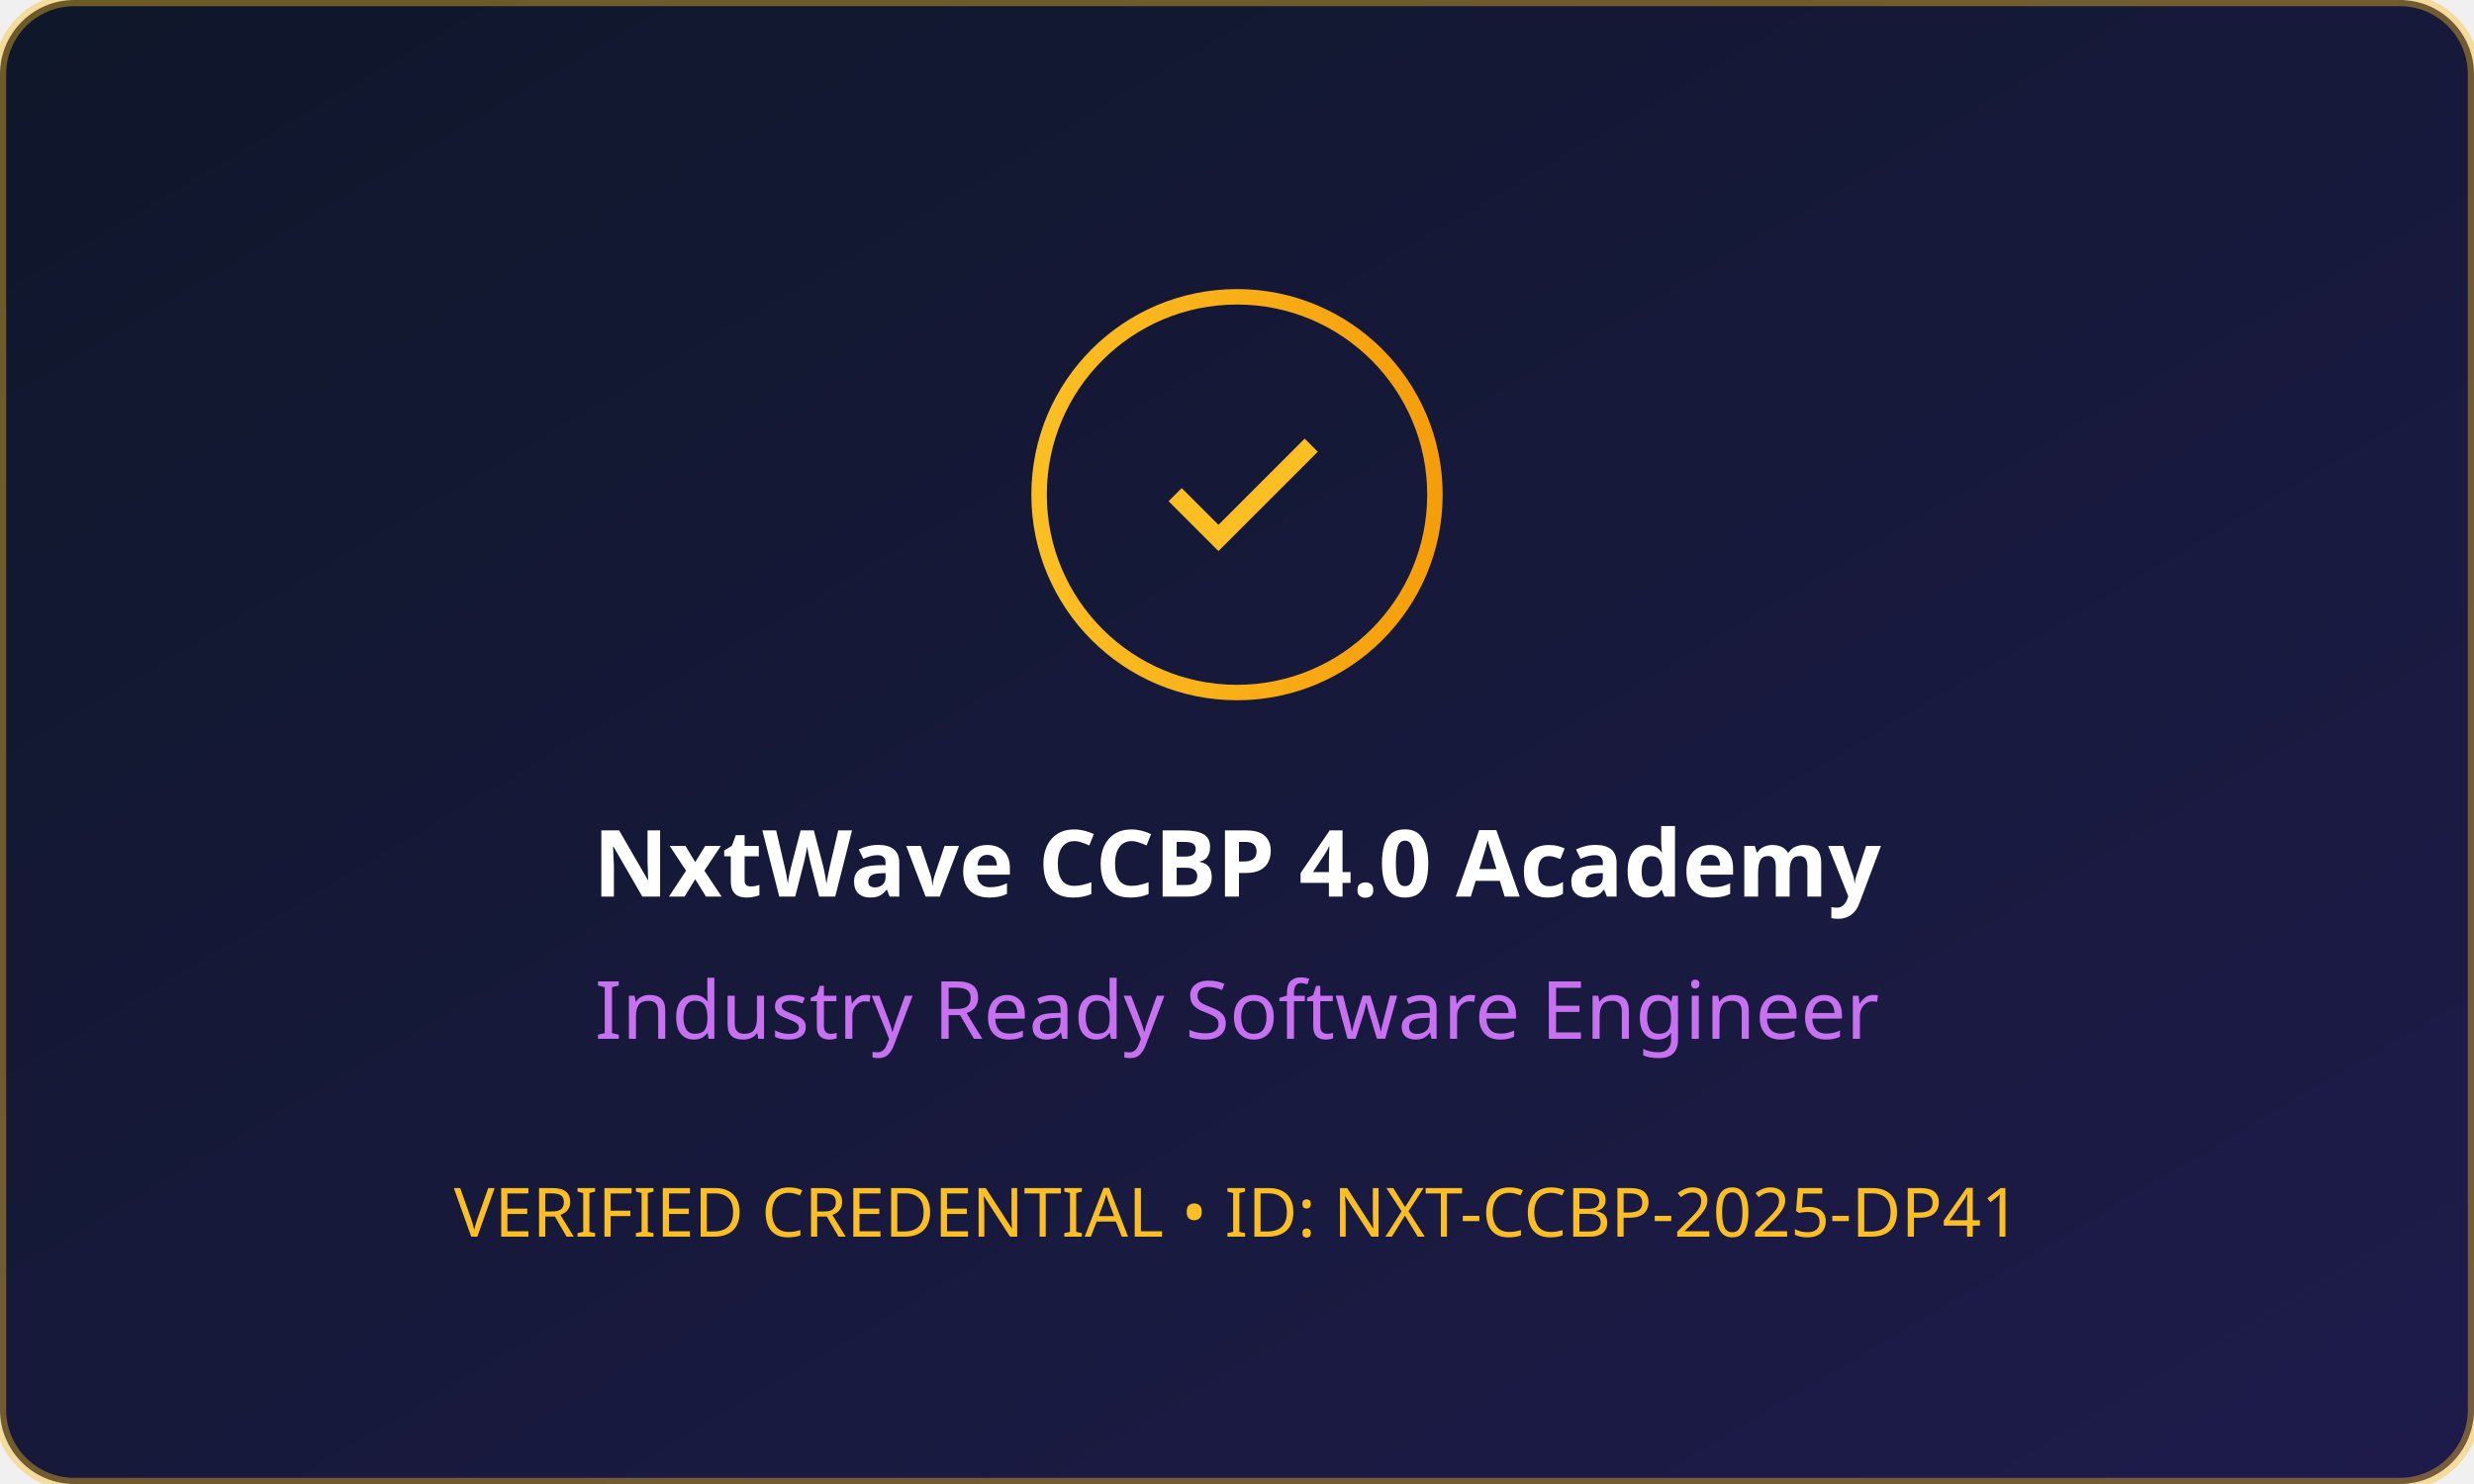
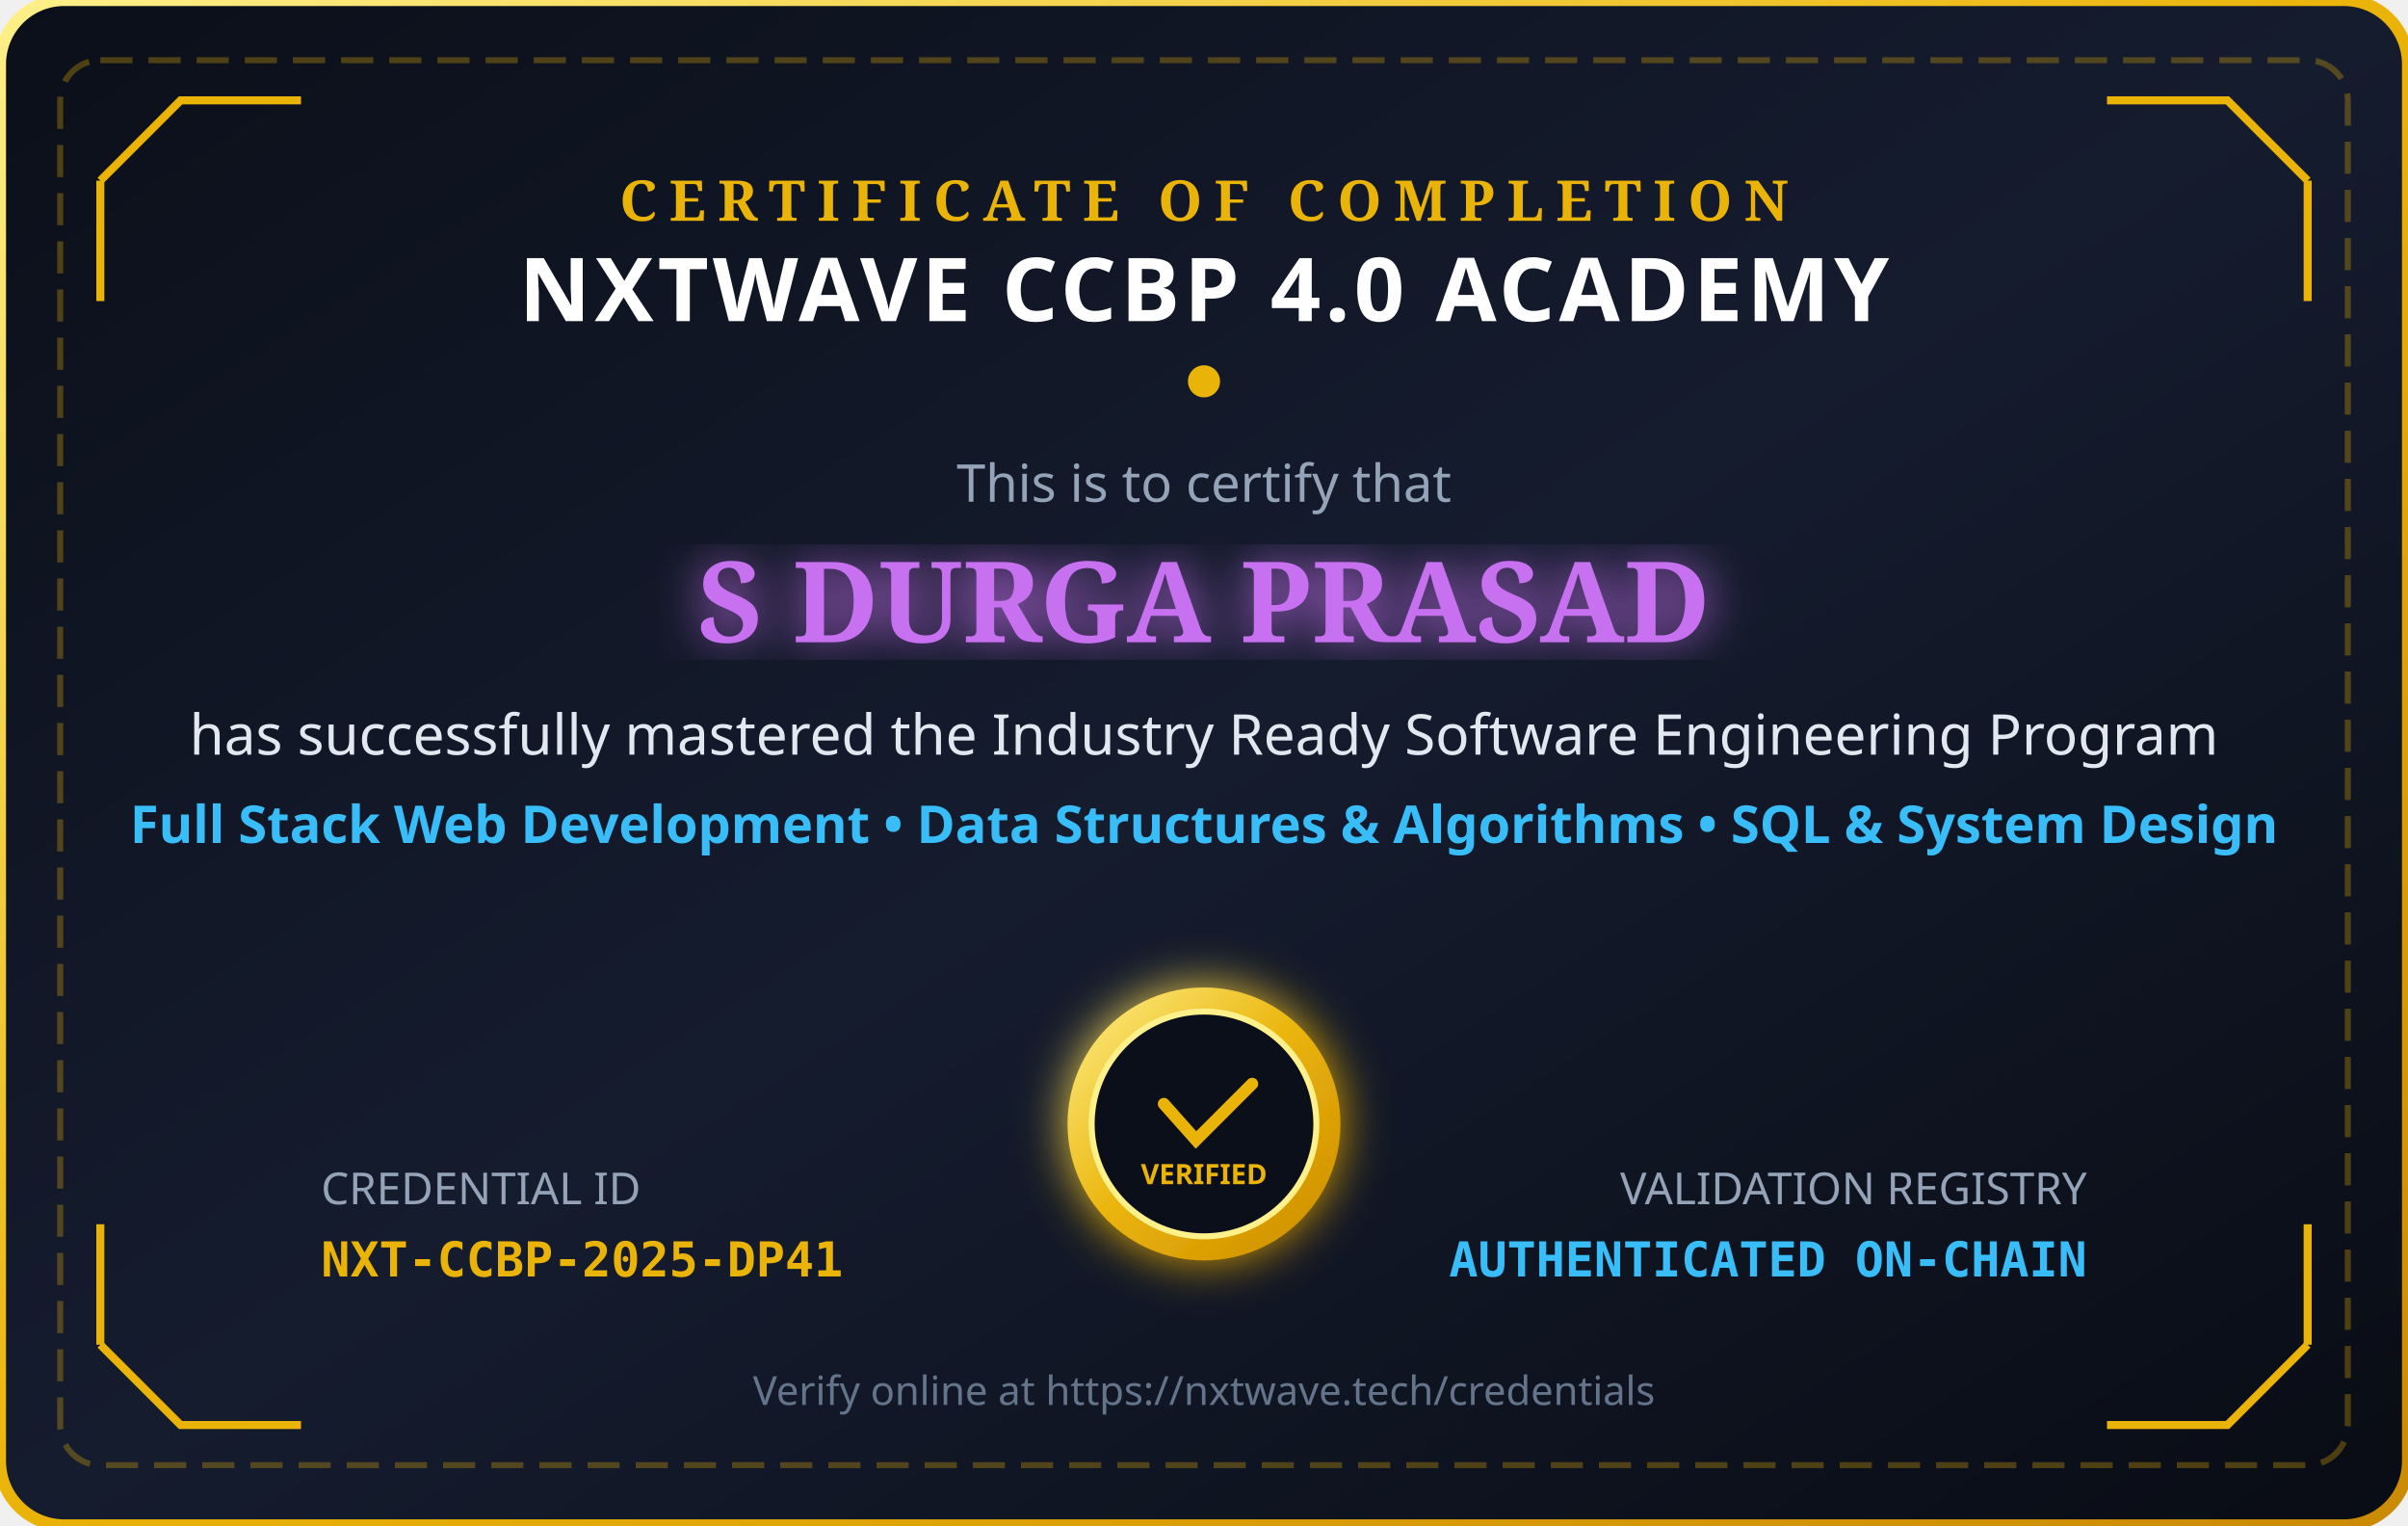
- <svg xmlns="http://www.w3.org/2000/svg" viewBox="0 0 400 240" width="100%" height="100%">
+ <svg xmlns="http://www.w3.org/2000/svg" viewBox="0 0 600 380" width="100%" height="100%">
  <defs>
-     <linearGradient id="c_bg1" x1="0%" y1="0%" x2="100%" y2="100%">
-       <stop offset="0%" stop-color="#0f172a" />
-       <stop offset="100%" stop-color="#1e1b4b" />
+     <linearGradient id="nxt_bg" x1="0%" y1="0%" x2="100%" y2="100%">
+       <stop offset="0%" stop-color="#0b0f19" />
+       <stop offset="50%" stop-color="#151c2e" />
+       <stop offset="100%" stop-color="#090c14" />
    </linearGradient>
-     <linearGradient id="gold1" x1="0%" y1="0%" x2="100%" y2="0%">
-       <stop offset="0%" stop-color="#fbbf24" />
-       <stop offset="100%" stop-color="#f59e0b" />
+     <linearGradient id="gold_grad" x1="0%" y1="0%" x2="100%" y2="100%">
+       <stop offset="0%" stop-color="#fef08a" />
+       <stop offset="50%" stop-color="#eab308" />
+       <stop offset="100%" stop-color="#ca8a04" />
    </linearGradient>
+     <filter id="glow" x="-20%" y="-20%" width="140%" height="140%">
+       <feGaussianBlur stdDeviation="6" result="blur" />
+       <feComposite in="SourceGraphic" in2="blur" operator="over" />
+     </filter>
  </defs>
-   <rect width="400" height="240" rx="12" fill="url(#c_bg1)" stroke="rgba(251,191,36,0.4)" stroke-width="2" />
-   <circle cx="200" cy="80" r="32" fill="none" stroke="url(#gold1)" stroke-width="2.5" />
-   <path d="M190 80 L197 87 L212 72" fill="none" stroke="#fbbf24" stroke-width="3" />
-   <text x="200" y="145" text-anchor="middle" fill="#ffffff" font-family="system-ui, sans-serif" font-size="15" font-weight="bold">NxtWave CCBP 4.0 Academy</text>
-   <text x="200" y="168" text-anchor="middle" fill="#c770f0" font-family="system-ui, sans-serif" font-size="13">Industry Ready Software Engineer</text>
-   <text x="200" y="200" text-anchor="middle" fill="#fbbf24" font-family="system-ui, sans-serif" font-size="11">VERIFIED CREDENTIAL • ID: NXT-CCBP-2025-DP41</text>
+   <rect width="600" height="380" rx="16" fill="url(#nxt_bg)" stroke="url(#gold_grad)" stroke-width="3" />
+   <rect x="15" y="15" width="570" height="350" rx="10" fill="none" stroke="rgba(234,179,8,0.3)" stroke-width="1.5" stroke-dasharray="8 4" />
+   <path d="M 25 45 L 45 25 L 75 25 M 25 45 L 25 75" stroke="#eab308" stroke-width="2" fill="none" />
+   <path d="M 575 45 L 555 25 L 525 25 M 575 45 L 575 75" stroke="#eab308" stroke-width="2" fill="none" />
+   <path d="M 25 335 L 45 355 L 75 355 M 25 335 L 25 305" stroke="#eab308" stroke-width="2" fill="none" />
+   <path d="M 575 335 L 555 355 L 525 355 M 575 335 L 575 305" stroke="#eab308" stroke-width="2" fill="none" />
+   <text x="300" y="55" text-anchor="middle" fill="#eab308" font-family="Georgia, serif" font-size="14" letter-spacing="3" font-weight="bold">CERTIFICATE OF COMPLETION</text>
+   <text x="300" y="80" text-anchor="middle" fill="#ffffff" font-family="system-ui, sans-serif" font-size="22" font-weight="900" letter-spacing="1">NXTWAVE CCBP 4.0 ACADEMY</text>
+   <line x1="180" y1="95" x2="420" y2="95" stroke="url(#gold_grad)" stroke-width="2" />
+   <circle cx="300" cy="95" r="4" fill="#eab308" />
+   <text x="300" y="125" text-anchor="middle" fill="#94a3b8" font-family="system-ui, sans-serif" font-size="13">This is to certify that</text>
+   <text x="300" y="160" text-anchor="middle" fill="#c770f0" font-family="Georgia, serif" font-size="28" font-weight="bold" filter="url(#glow)">S DURGA PRASAD</text>
+   <text x="300" y="188" text-anchor="middle" fill="#e2e8f0" font-family="system-ui, sans-serif" font-size="14">has successfully mastered the Industry Ready Software Engineering Program</text>
+   <text x="300" y="210" text-anchor="middle" fill="#38bdf8" font-family="system-ui, sans-serif" font-size="13" font-weight="bold">Full Stack Web Development • Data Structures &amp; Algorithms • SQL &amp; System Design</text>
+   <g transform="translate(300, 280)">
+     <circle cx="0" cy="0" r="34" fill="url(#gold_grad)" filter="url(#glow)" />
+     <circle cx="0" cy="0" r="28" fill="#0b0f19" stroke="#fef08a" stroke-width="1.5" />
+     <path d="M-10 -5 L-2 4 L12 -10" stroke="#eab308" stroke-width="3" fill="none" stroke-linecap="round" />
+     <text x="0" y="15" text-anchor="middle" fill="#eab308" font-family="system-ui, sans-serif" font-size="7" font-weight="bold">VERIFIED</text>
+   </g>
+   <text x="80" y="300" fill="#94a3b8" font-family="system-ui, sans-serif" font-size="11">CREDENTIAL ID</text>
+   <text x="80" y="318" fill="#eab308" font-family="monospace" font-size="12" font-weight="bold">NXT-CCBP-2025-DP41</text>
+   <text x="520" y="300" text-anchor="end" fill="#94a3b8" font-family="system-ui, sans-serif" font-size="11">VALIDATION REGISTRY</text>
+   <text x="520" y="318" text-anchor="end" fill="#38bdf8" font-family="monospace" font-size="12" font-weight="bold">AUTHENTICATED ON-CHAIN</text>
+   <text x="300" y="350" text-anchor="middle" fill="#64748b" font-family="system-ui, sans-serif" font-size="10">Verify online at https://nxtwave.tech/credentials</text>
</svg>
